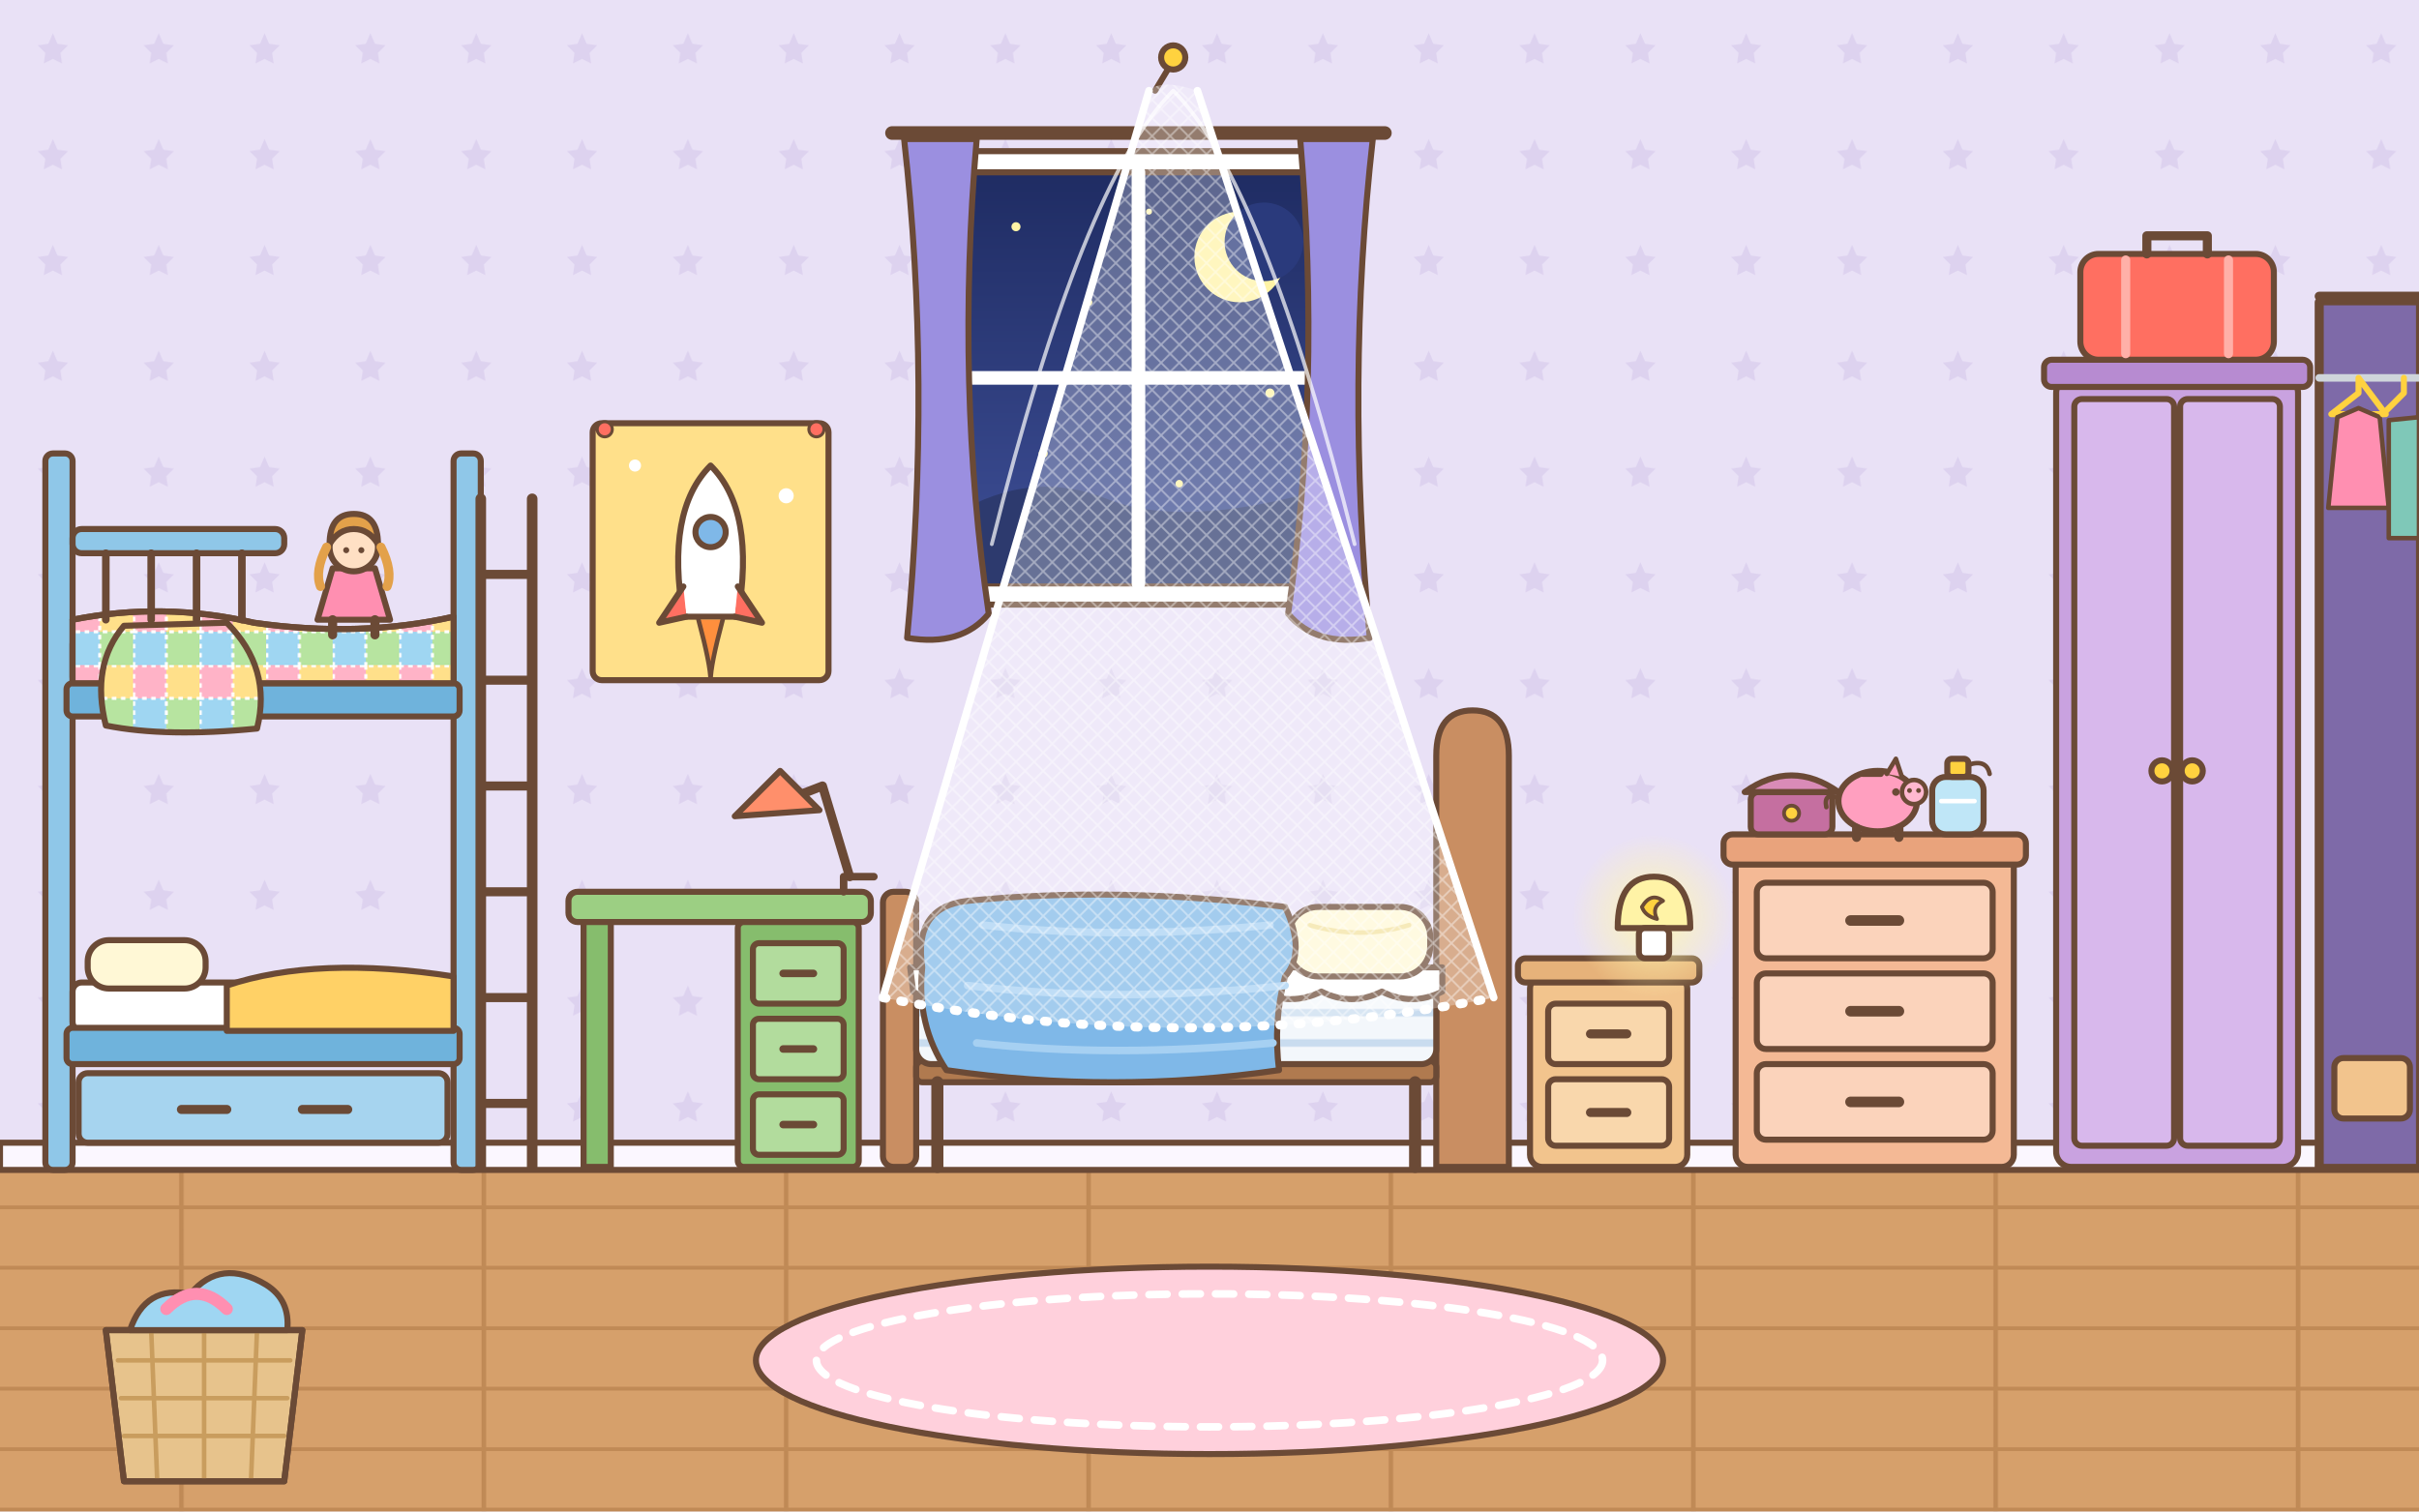
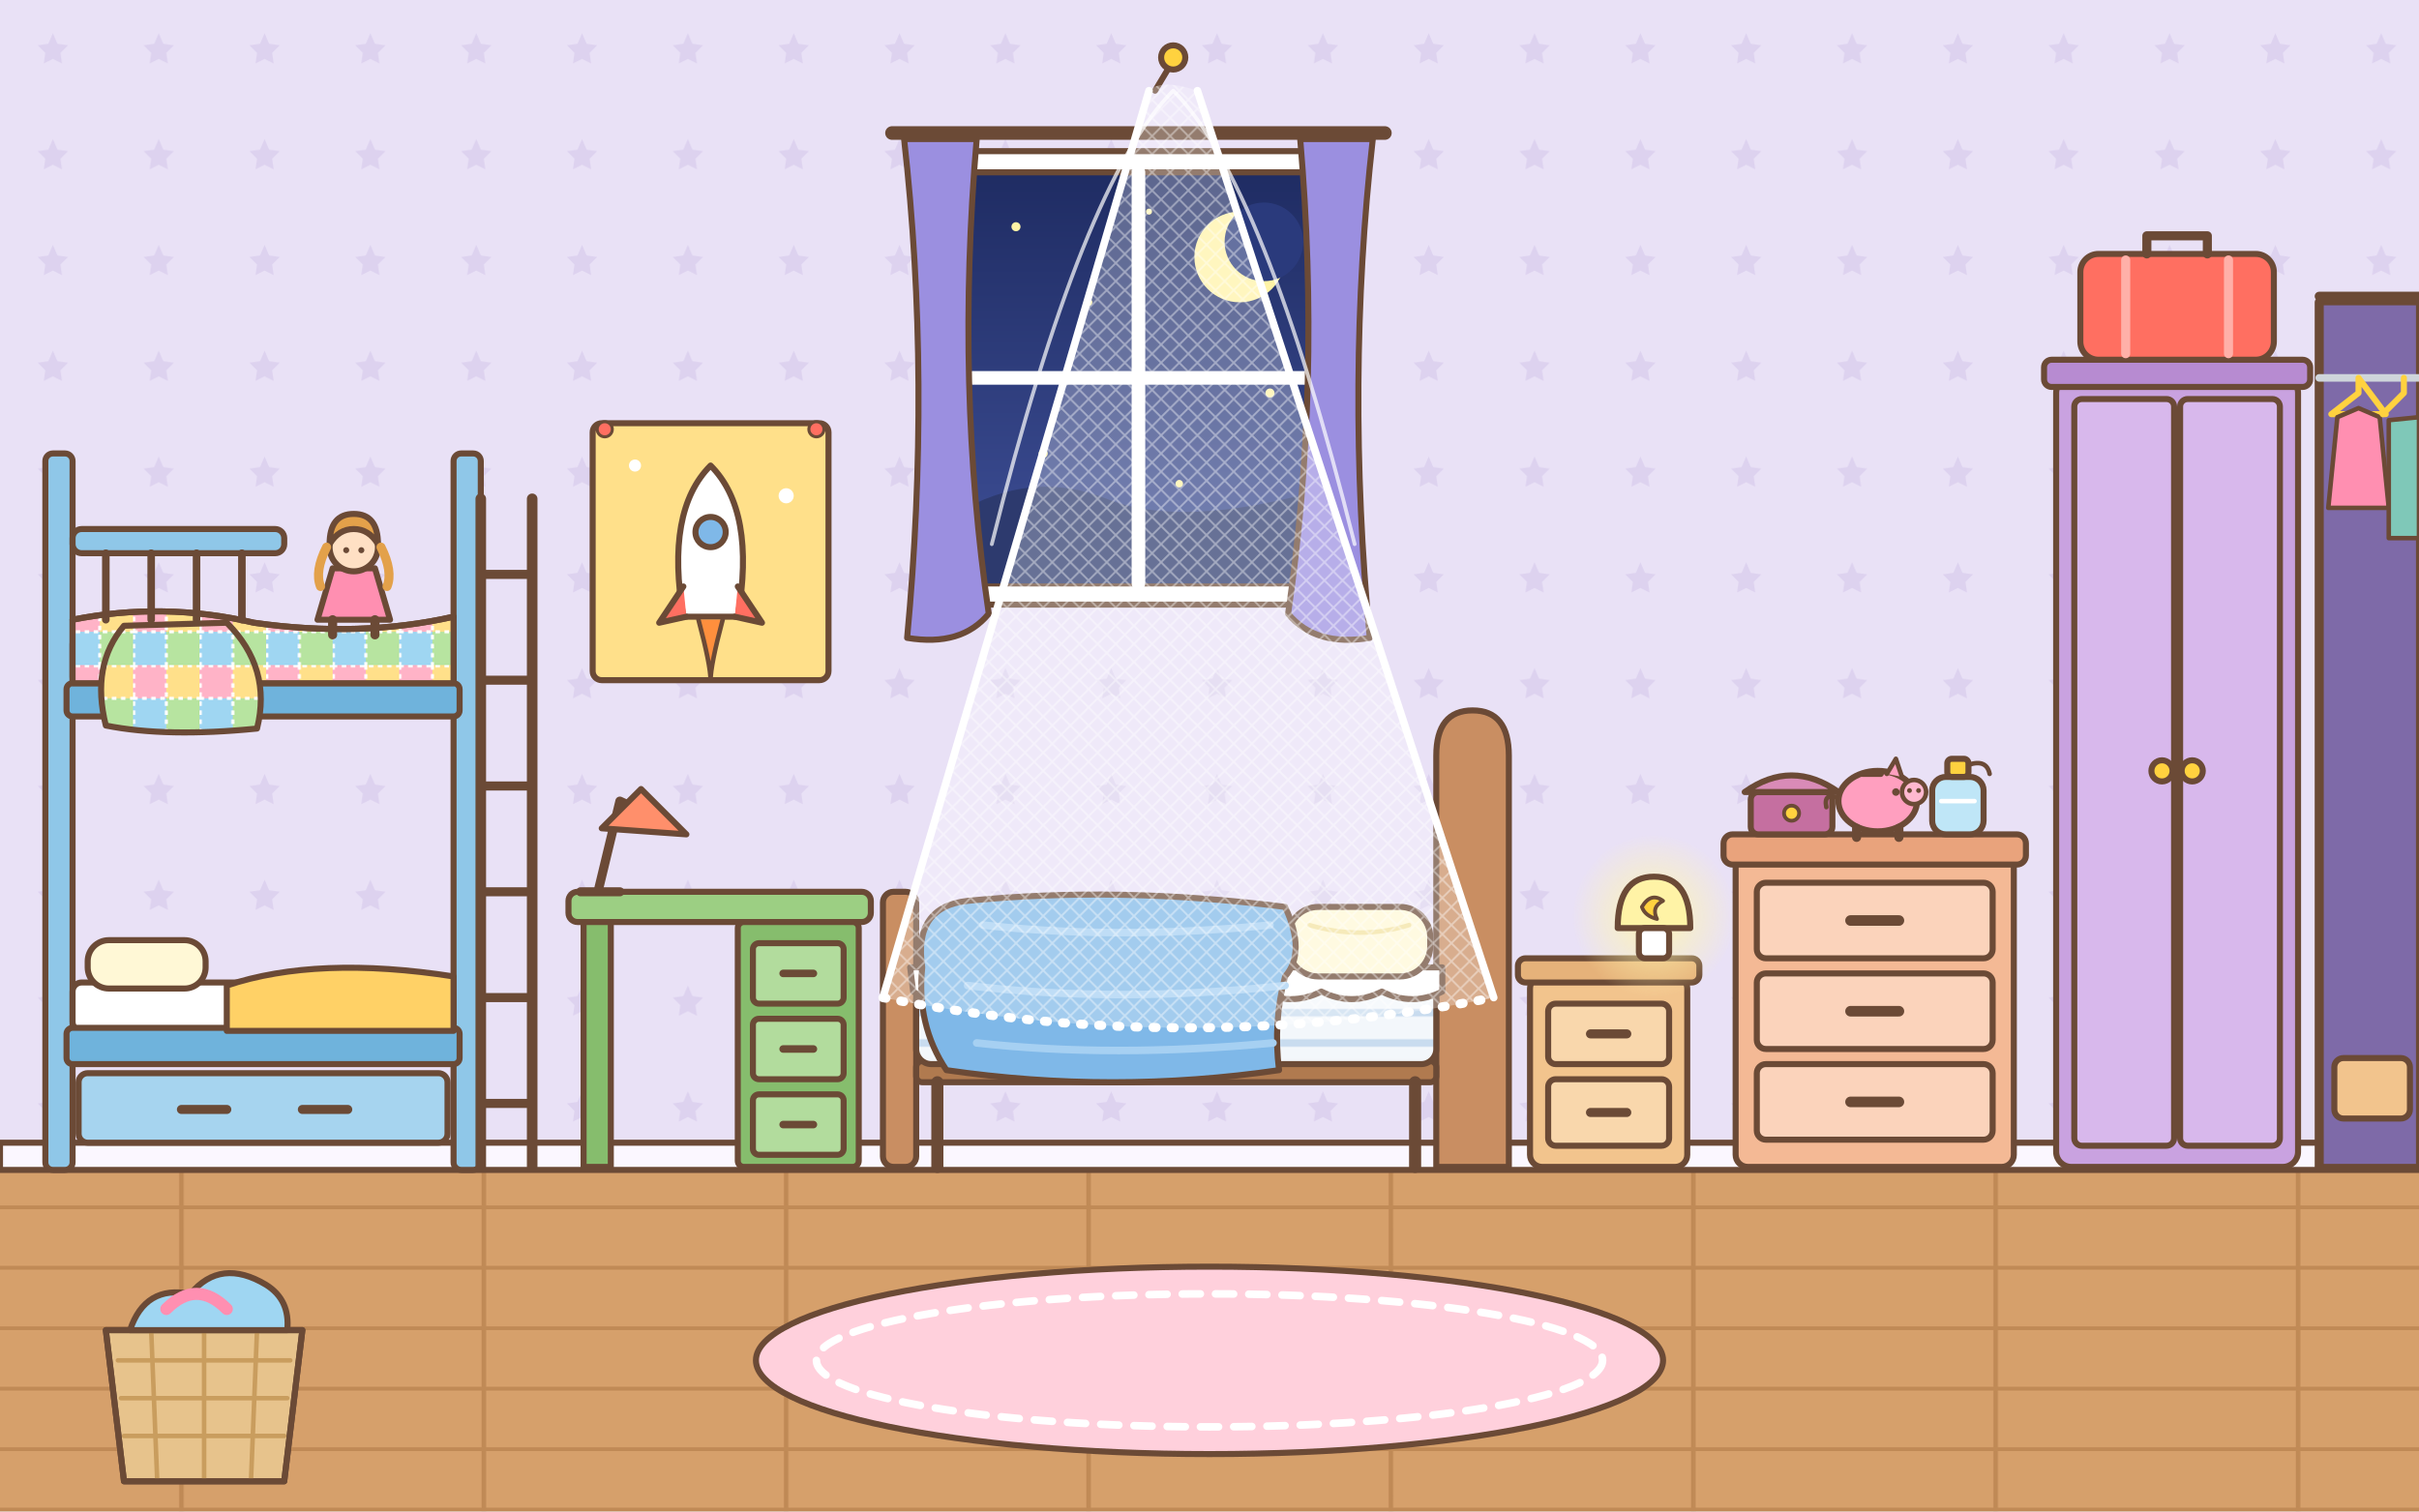
<svg xmlns="http://www.w3.org/2000/svg" viewBox="0 0 1600 1000">
  <defs>
    <pattern id="wallp" width="70" height="70" patternUnits="userSpaceOnUse">
      <rect width="70" height="70" fill="#e9e1f6" />
      <path d="M35 22l3 7l7 1l-5 5l1 7l-6-3l-6 3l1-7l-5-5l7-1z" fill="#ddd2ef" />
    </pattern>
    <pattern id="plank" width="200" height="40" patternUnits="userSpaceOnUse">
      <rect width="200" height="40" fill="#d6a06b" />
      <path d="M0 39H200M120 0V40" stroke="#c08a56" stroke-width="3" />
    </pattern>
    <pattern id="patch" width="44" height="44" patternUnits="userSpaceOnUse">
      <rect width="22" height="22" fill="#ffb3c7" />
      <rect x="22" width="22" height="22" fill="#ffe08a" />
      <rect y="22" width="22" height="22" fill="#9fd6f2" />
      <rect x="22" y="22" width="22" height="22" fill="#b7e4a0" />
      <path d="M0 .5H44M0 22H44M.5 0V44M22 0V44" stroke="#fff" stroke-width="2" stroke-dasharray="3 3" />
    </pattern>
    <pattern id="mesh" width="12" height="12" patternUnits="userSpaceOnUse">
      <path d="M0 0L12 12M12 0L0 12" stroke="#ffffff" stroke-width="1.2" opacity=".8" />
    </pattern>
    <pattern id="stripes" width="20" height="20" patternUnits="userSpaceOnUse">
      <rect width="20" height="20" fill="#f3f7fb" />
      <path d="M0 10H20" stroke="#c9dcef" stroke-width="5" />
    </pattern>
    <linearGradient id="night" x1="0" y1="0" x2="0" y2="1">
      <stop offset="0" stop-color="#1f2c63" />
      <stop offset="1" stop-color="#3e4f97" />
    </linearGradient>
    <radialGradient id="glow">
      <stop offset="0" stop-color="#fff6b0" stop-opacity=".95" />
      <stop offset="1" stop-color="#fff6b0" stop-opacity="0" />
    </radialGradient>
  </defs>
  <g stroke="#6b4a36" stroke-width="4" stroke-linejoin="round" stroke-linecap="round">
    <rect width="1600" height="1000" fill="url(#wallp)" stroke="none" />
    <rect y="770" width="1600" height="230" fill="url(#plank)" stroke="none" />
    <rect y="756" width="1600" height="18" fill="#fbf7ff" />
    <ellipse cx="800" cy="900" rx="300" ry="62" fill="#ffd0dc" />
    <ellipse cx="800" cy="900" rx="260" ry="44" fill="none" stroke="#fff" stroke-width="5" stroke-dasharray="12 10" />
    <rect x="30" y="300" width="18" height="474" rx="5" fill="#8fc7e8" />
    <rect x="300" y="300" width="18" height="474" rx="5" fill="#8fc7e8" />
    <rect x="48" y="420" width="252" height="34" rx="6" fill="#fff" />
    <rect x="44" y="452" width="260" height="22" rx="4" fill="#6fb3dc" />
    <path d="M48 410q60-12 120 2q70 10 132-4V452H48z" fill="url(#patch)" />
    <path d="M48 410q60-12 120 2q70 10 132-4" fill="none" />
    <path d="M150 412q30 30 20 70q-60 6-100-2q-10-40 12-66z" fill="url(#patch)" />
    <rect x="48" y="350" width="140" height="16" rx="6" fill="#8fc7e8" />
    <path d="M70 366v44M100 366v44M130 366v44M160 366v44" stroke-width="5" />
    <g transform="translate(234 360)">
      <path d="M-24 50l10-34h28l10 34z" fill="#ff8fb1" />
      <circle cx="0" cy="2" r="16" fill="#ffe0c4" />
      <path d="M-16 0q0-20 16-20q16 0 16 20q-6-10-16-10q-10 0-16 10z" fill="#e3a14a" />
      <path d="M-18 2q-8 16-4 26M18 2q8 16 4 26" fill="none" stroke="#e3a14a" stroke-width="6" />
      <circle cx="-5" cy="4" r="2" fill="#6b4a36" stroke="none" />
      <circle cx="5" cy="4" r="2" fill="#6b4a36" stroke="none" />
      <path d="M-14 50v10M14 50v10" stroke-width="6" />
    </g>
    <rect x="48" y="650" width="252" height="32" rx="6" fill="#fff" />
    <rect x="44" y="680" width="260" height="24" rx="4" fill="#6fb3dc" />
    <rect x="58" y="622" width="78" height="32" rx="14" fill="#fff8d6" />
    <path d="M150 652q60-20 150-6V682H150z" fill="#ffd166" />
    <rect x="52" y="710" width="244" height="46" rx="6" fill="#a6d4ef" />
    <path d="M120 734h30M200 734h30" stroke-width="6" />
    <path d="M318 330V772M352 330V772" stroke-width="7" />
    <path d="M318 380h34M318 450h34M318 520h34M318 590h34M318 660h34M318 730h34" stroke-width="6" />
    <rect x="376" y="590" width="200" height="20" rx="6" fill="#9ccf83" />
    <rect x="386" y="610" width="18" height="162" fill="#86bd6d" />
    <rect x="488" y="610" width="80" height="162" rx="4" fill="#86bd6d" />
    <rect x="498" y="624" width="60" height="40" rx="4" fill="#b2dc9d" />
    <rect x="498" y="674" width="60" height="40" rx="4" fill="#b2dc9d" />
    <rect x="498" y="724" width="60" height="40" rx="4" fill="#b2dc9d" />
    <path d="M518 644h20M518 694h20M518 744h20" stroke-width="5" />
-     <path d="M558 590v-10h20" fill="none" stroke-width="5" />
-     <path d="M562 580l-18 -60l-26 10" fill="none" stroke-width="6" />
-     <path d="M486 540l30 -30l26 26z" fill="#ff8f6b" />
+     <path d="M384 590h26" stroke-width="6" />
+     <path d="M396 588l14-58l26 12" fill="none" stroke-width="6" />
+     <path d="M454 552l-30-30l-26 26z" fill="#ff8f6b" />
    <rect x="392" y="280" width="156" height="170" rx="6" fill="#ffe08a" />
    <g transform="translate(0 -22)">
      <path d="M392 300l18 0M548 300l-18 0" stroke="none" />
      <path d="M470 330q30 30 18 100h-36q-12-70 18-100z" fill="#fff" />
      <circle cx="470" cy="374" r="10" fill="#7fb8e8" />
      <path d="M452 410l-16 24l18-4M488 410l16 24l-18-4" fill="#ff6f61" />
      <path d="M462 432q8 30 8 40q0-10 8-40" fill="#ff8f3d" stroke-width="3" />
      <circle cx="420" cy="330" r="4" fill="#fff" stroke="none" />
      <circle cx="520" cy="350" r="5" fill="#fff" stroke="none" />
      <circle cx="400" cy="306" r="5" fill="#ff6f61" stroke-width="2" />
      <circle cx="540" cy="306" r="5" fill="#ff6f61" stroke-width="2" />
    </g>
    <rect x="618" y="100" width="270" height="300" rx="10" fill="#fff" />
    <rect x="632" y="114" width="242" height="272" rx="5" fill="url(#night)" />
    <circle cx="820" cy="170" r="30" fill="#fff3a6" stroke="none" />
    <circle cx="836" cy="160" r="26" fill="#2a3a7c" stroke="none" />
    <g fill="#fff3a6" stroke="none">
      <circle cx="672" cy="150" r="3" />
      <circle cx="720" cy="200" r="2.5" />
      <circle cx="690" cy="300" r="3" />
      <circle cx="780" cy="320" r="2.5" />
      <circle cx="840" cy="260" r="3" />
      <circle cx="760" cy="140" r="2" />
    </g>
    <path d="M632 340q50-30 100-10t142-6V386H632z" fill="#2d3a6e" stroke="none" />
    <path d="M753 114V386M632 250H874" stroke="#fff" stroke-width="9" />
    <path d="M590 88H916" stroke-width="9" />
    <path d="M598 92q18 160 2 330q36 6 54-16q-22-150-8-314z" fill="#9b8fe0" />
    <path d="M908 92q-18 160-2 330q-36 6-54-16q22-150 8-314z" fill="#9b8fe0" />
    <rect x="584" y="590" width="22" height="182" rx="7" fill="#c98e62" />
    <path d="M950 772V500q0-30 24-30q24 0 24 30V772z" fill="#c98e62" />
    <rect x="606" y="702" width="344" height="14" rx="4" fill="#b07a4f" />
    <path d="M620 716v56M936 716v56" stroke-width="8" />
    <rect x="606" y="652" width="344" height="52" rx="10" fill="url(#stripes)" />
    <path d="M602 640H954v16q-20 10-40 0q-20 10-40 0q-20 10-40 0q-20 10-40 0q-20 10-40 0q-20 10-40 0q-20 10-40 0q-20 10-40 0q-16 8-30 0z" fill="#fff" />
    <rect x="852" y="600" width="94" height="46" rx="20" fill="#fff8d6" />
    <path d="M866 612q34 10 66 0" fill="none" stroke="#f2e2a0" stroke-width="3" />
    <path d="M610 640q-6-40 30-44q100-10 210 4q14 30 0 46q-8 30-4 62q-110 16-220 0q-20-30-16-68z" fill="#7fb8e8" />
    <path d="M650 612q90 10 190 0M640 652q100 12 210 0M646 690q90 10 196 0" fill="none" stroke="#a6d0f2" stroke-width="5" />
    <path d="M776 40l-12 20" stroke-width="4" />
    <circle cx="776" cy="38" r="8" fill="#ffd23f" />
    <path d="M760 60q8-8 32 0l196 600q-200 40-404 0z" fill="#ffffff" opacity=".28" stroke="none" />
    <path d="M760 60q8-8 32 0l196 600q-200 40-404 0z" fill="url(#mesh)" opacity=".5" stroke="none" />
    <path d="M760 60L584 660M792 60L988 660" fill="none" stroke="#fff" stroke-width="5" />
    <path d="M584 660q200 40 404 0" fill="none" stroke="#fff" stroke-width="6" stroke-dasharray="2 10" />
    <path d="M776 60q-60 60-120 300M776 60q60 60 120 300" fill="none" stroke="#fff" stroke-width="2.5" opacity=".7" />
    <rect x="1012" y="646" width="104" height="126" rx="8" fill="#f2c48d" />
    <rect x="1004" y="634" width="120" height="16" rx="5" fill="#e6b27a" />
    <rect x="1024" y="664" width="80" height="40" rx="5" fill="#f9d7ac" />
    <rect x="1024" y="714" width="80" height="44" rx="5" fill="#f9d7ac" />
    <path d="M1052 684h24M1052 736h24" stroke-width="6" />
    <circle cx="1094" cy="606" r="54" fill="url(#glow)" stroke="none" />
    <path d="M1070 614q0-34 24-34q24 0 24 34z" fill="#fff3a6" />
    <path d="M1086 600q6-10 14-4q-8 4-4 12q-8-2-10-8z" fill="#ffd23f" stroke-width="2.5" />
    <rect x="1084" y="614" width="20" height="20" rx="4" fill="#fff" />
    <rect x="1148" y="566" width="184" height="206" rx="8" fill="#f4b995" />
    <rect x="1140" y="552" width="200" height="20" rx="6" fill="#e9a37c" />
    <rect x="1162" y="584" width="156" height="50" rx="6" fill="#fbd3bb" />
    <rect x="1162" y="644" width="156" height="50" rx="6" fill="#fbd3bb" />
    <rect x="1162" y="704" width="156" height="50" rx="6" fill="#fbd3bb" />
    <path d="M1224 609h32M1224 669h32M1224 729h32" stroke-width="7" />
    <rect x="1158" y="524" width="54" height="28" rx="5" fill="#c56fa0" />
    <path d="M1154 524q31 -22 62 0z" fill="#d98bb7" />
    <circle cx="1185" cy="538" r="5" fill="#ffd23f" stroke-width="2.5" />
    <rect x="1278" y="514" width="34" height="38" rx="9" fill="#bfe6f7" />
    <rect x="1288" y="502" width="14" height="12" rx="3" fill="#ffd23f" />
    <path d="M1302 506q12 -4 14 6" fill="none" stroke-width="3" />
    <path d="M1284 530h22" stroke="#fff" stroke-width="3" />
    <ellipse cx="1242" cy="530" rx="26" ry="20" fill="#ff9fbf" />
    <circle cx="1266" cy="524" r="8" fill="#ffb8d0" stroke-width="3" />
    <circle cx="1263" cy="523" r="1.6" fill="#6b4a36" stroke="none" />
    <circle cx="1269" cy="523" r="1.6" fill="#6b4a36" stroke="none" />
    <path d="M1248 512l6 -10l4 12" fill="#ff9fbf" stroke-width="3" />
    <path d="M1232 512h12" stroke-width="4" />
    <path d="M1228 548v6M1256 548v6" stroke-width="6" />
    <circle cx="1254" cy="524" r="2.5" fill="#6b4a36" stroke="none" />
    <path d="M1216 528q-10 -4 -8 6" fill="none" stroke-width="3" />
    <rect x="1360" y="250" width="160" height="522" rx="10" fill="#c9a2e0" />
    <rect x="1372" y="264" width="66" height="494" rx="5" fill="#d8b8ec" />
    <rect x="1442" y="264" width="66" height="494" rx="5" fill="#d8b8ec" />
    <circle cx="1430" cy="510" r="7" fill="#ffd23f" />
    <circle cx="1450" cy="510" r="7" fill="#ffd23f" />
    <rect x="1352" y="238" width="176" height="18" rx="5" fill="#b78bd1" />
    <rect x="1376" y="168" width="128" height="70" rx="12" fill="#ff6f61" />
    <path d="M1420 168v-12h40v12" fill="none" stroke-width="6" />
    <path d="M1406 172v62M1474 172v62" stroke="#ffb0a8" stroke-width="6" />
    <rect x="1534" y="200" width="66" height="572" fill="#7e6aa8" />
    <path d="M1534 200V772" stroke-width="6" />
    <path d="M1534 196H1600" stroke-width="6" />
    <path d="M1534 250H1600" stroke-width="5" stroke="#cfd5db" />
    <path d="M1560 250v10l-18 14h36z" fill="none" stroke="#ffd23f" stroke-width="4" />
    <path d="M1546 276l14-6l14 6l6 60h-40z" fill="#ff8fb1" stroke-width="3" />
    <path d="M1590 250v10l-14 14" fill="none" stroke="#ffd23f" stroke-width="4" />
    <path d="M1580 278l20-2v80h-20z" fill="#7fc8b8" stroke-width="3" />
    <rect x="1544" y="700" width="50" height="40" rx="6" fill="#f2c48d" />
    <path d="M70 880h130l-12 100h-106z" fill="#e7c38c" />
    <path d="M78 900h114M80 925h110M82 950h106M100 880l4 100M135 880v100M170 880l-4 100" stroke="#c99d5e" stroke-width="3" />
    <path d="M70 880h130l-12 100h-106z" fill="none" />
    <path d="M86 880q10-30 40-24q20-24 50-6q16 10 14 30z" fill="#9fd6f2" />
    <path d="M110 866q20-20 40 0" fill="none" stroke="#ff8fb1" stroke-width="8" />
  </g>
</svg>
